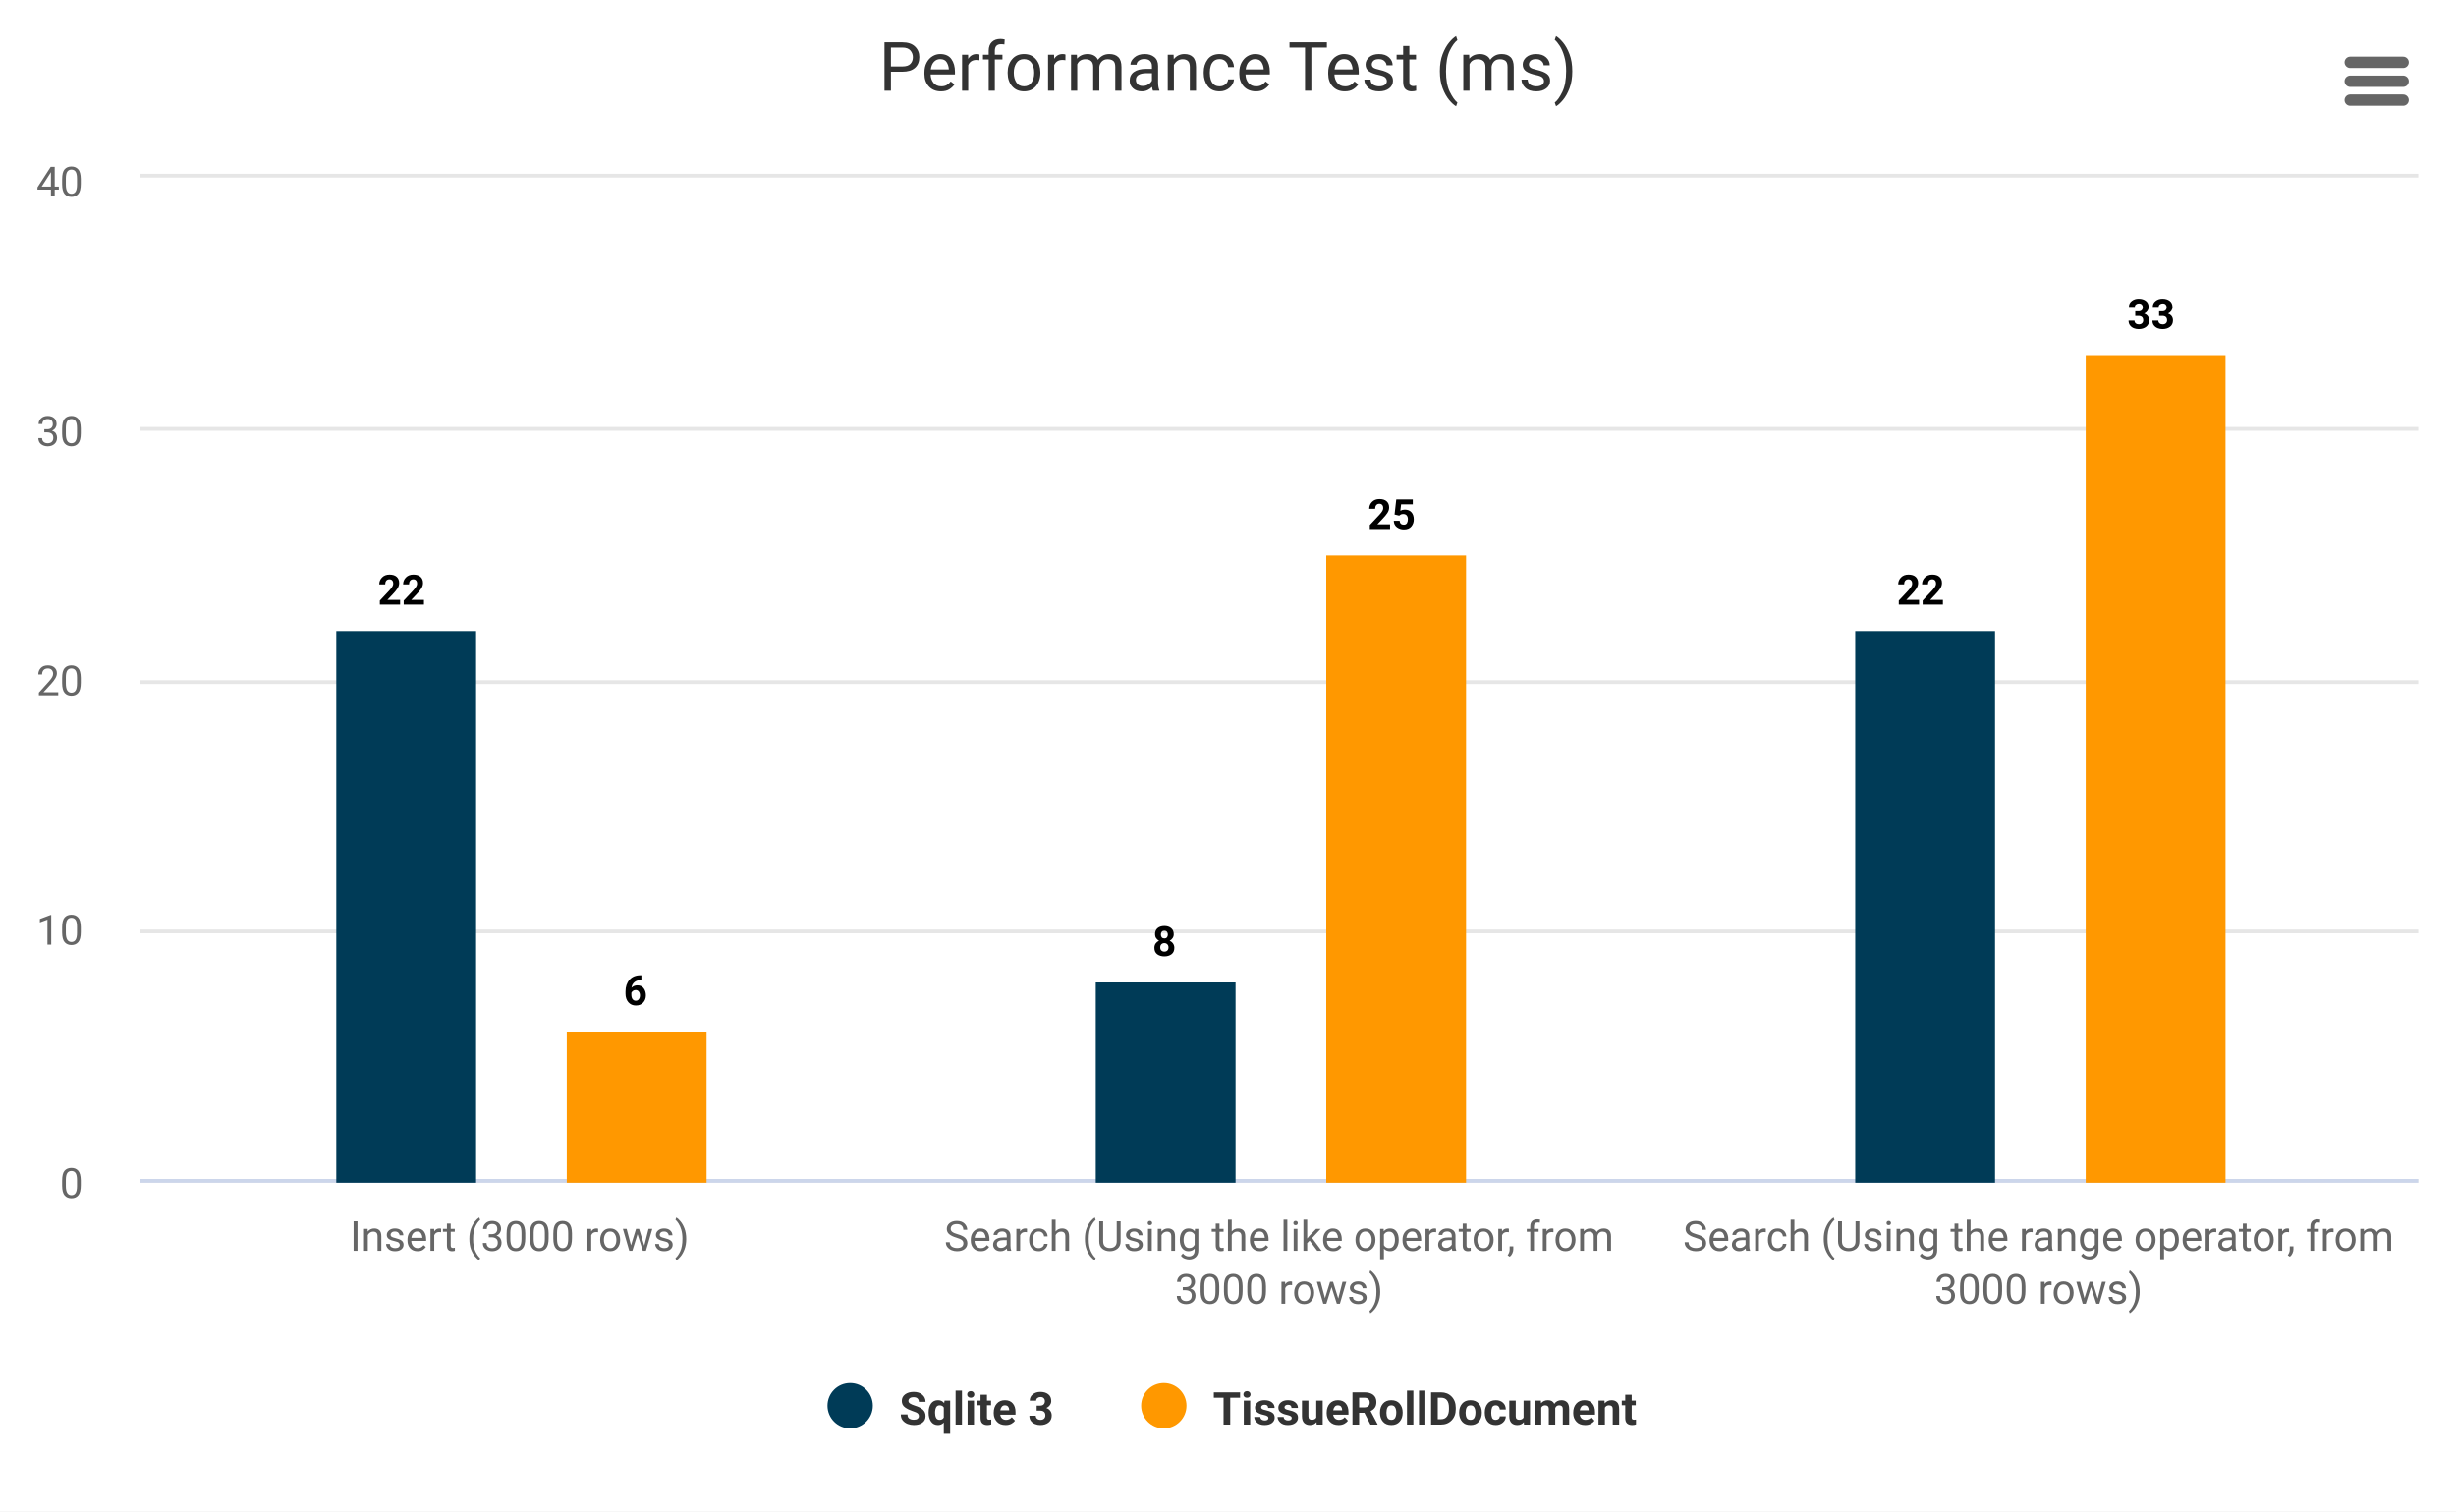
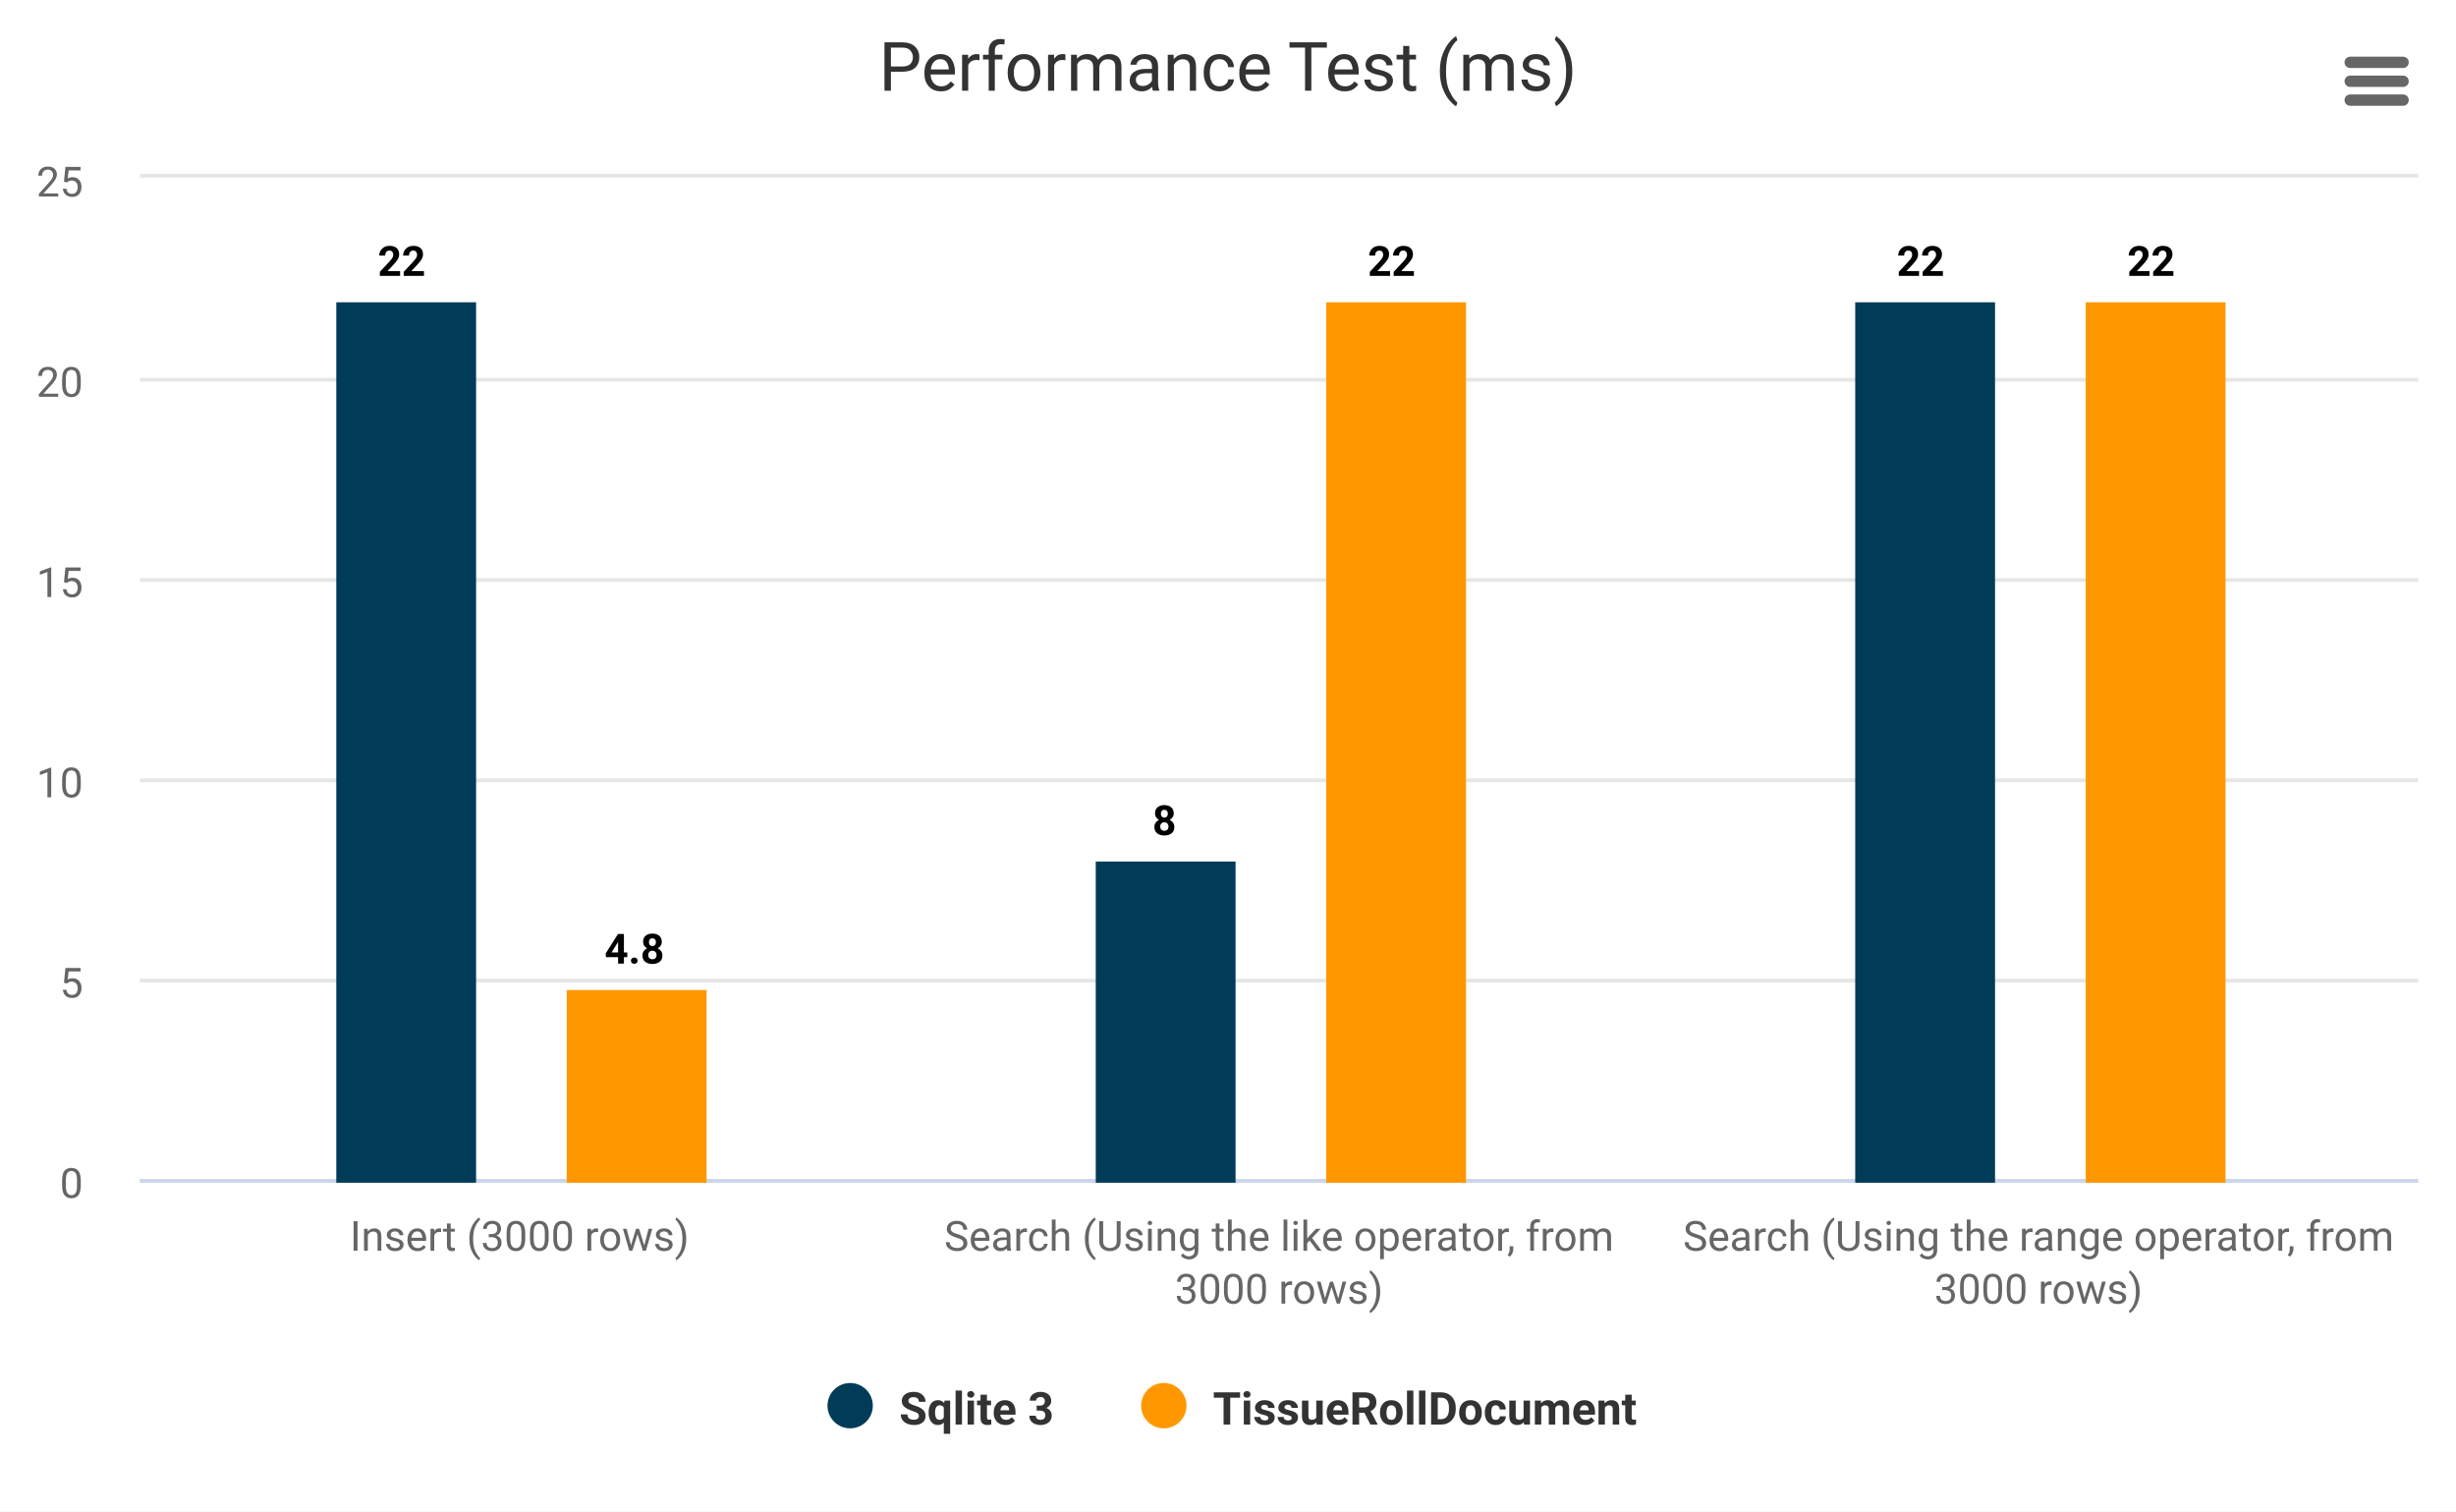
<svg xmlns="http://www.w3.org/2000/svg" version="1.1" style="font-family: Roboto; font-size: 12px;" width="650" height="400" viewBox="0 0 650 400" aria-hidden="false" aria-label="Interactive chart">
  <defs aria-hidden="true">
    <clipPath>
      <rect x="0" y="0" width="603" height="265" fill="none" />
    </clipPath>
    <clipPath>
      <rect x="0" y="0" width="603" height="265" fill="none" />
    </clipPath>
  </defs>
  <rect fill="#ffffff" x="0" y="0" width="650" height="400" rx="0" ry="0" aria-hidden="true" />
  <rect fill="none" x="37" y="47" width="603" height="265" aria-hidden="true" />
  <g data-z-index="0" aria-hidden="true" />
  <rect fill="none" data-z-index="1" x="37" y="47" width="603" height="265" aria-hidden="true" />
  <g data-z-index="1" aria-hidden="true">
    <path fill="none" stroke-dasharray="none" data-z-index="1" d="M 237.5 47 L 237.5 312" opacity="1" />
    <path fill="none" stroke-dasharray="none" data-z-index="1" d="M 438.5 47 L 438.5 312" opacity="1" />
    <path fill="none" stroke-dasharray="none" data-z-index="1" d="M 639.5 47 L 639.5 312" opacity="1" />
    <path fill="none" stroke-dasharray="none" data-z-index="1" d="M 36.5 47 L 36.5 312" opacity="1" />
  </g>
  <g data-z-index="1" aria-hidden="true">
    <path fill="none" stroke="#e6e6e6" stroke-width="1" stroke-dasharray="none" data-z-index="1" d="M 37 312.5 L 640 312.5" opacity="1" />
-     <path fill="none" stroke="#e6e6e6" stroke-width="1" stroke-dasharray="none" data-z-index="1" d="M 37 246.5 L 640 246.5" opacity="1" />
-     <path fill="none" stroke="#e6e6e6" stroke-width="1" stroke-dasharray="none" data-z-index="1" d="M 37 180.5 L 640 180.5" opacity="1" />
-     <path fill="none" stroke="#e6e6e6" stroke-width="1" stroke-dasharray="none" data-z-index="1" d="M 37 113.5 L 640 113.5" opacity="1" />
+     <path fill="none" stroke="#e6e6e6" stroke-width="1" stroke-dasharray="none" data-z-index="1" d="M 37 259.5 L 640 259.5" opacity="1" />
+     <path fill="none" stroke="#e6e6e6" stroke-width="1" stroke-dasharray="none" data-z-index="1" d="M 37 206.5 L 640 206.5" opacity="1" />
+     <path fill="none" stroke="#e6e6e6" stroke-width="1" stroke-dasharray="none" data-z-index="1" d="M 37 153.5 L 640 153.5" opacity="1" />
+     <path fill="none" stroke="#e6e6e6" stroke-width="1" stroke-dasharray="none" data-z-index="1" d="M 37 100.5 L 640 100.5" opacity="1" />
    <path fill="none" stroke="#e6e6e6" stroke-width="1" stroke-dasharray="none" data-z-index="1" d="M 37 46.5 L 640 46.5" opacity="1" />
  </g>
  <g data-z-index="2" aria-hidden="true">
    <path fill="none" stroke="#ccd6eb" stroke-width="1" data-z-index="7" d="M 37 312.5 L 640 312.5" />
  </g>
  <g data-z-index="2" aria-hidden="true">
    <path fill="none" data-z-index="7" d="M 37 47 L 37 312" />
  </g>
  <g data-z-index="3" aria-hidden="false">
-     <g data-z-index="0.1" opacity="1" transform="translate(37,47) scale(1 1)" clip-path="url(#highcharts-737quu6-169-)" style="cursor: pointer; outline: none;" aria-hidden="false" role="region" tabindex="-1" aria-label="Sqlite 3, bar series 1 of 2 with 3 bars.">
-       <rect x="52" y="120" width="37" height="146" fill="#003b57" opacity="1" tabindex="-1" role="img" aria-label="Insert (3000 rows), 22. Sqlite 3." style="outline: none;" />
-       <rect x="253" y="213" width="37" height="53" fill="#003b57" opacity="1" tabindex="-1" role="img" aria-label="Search (Using the like operator, from 3000 rows), 8. Sqlite 3." style="outline: none;" />
-       <rect x="454" y="120" width="37" height="146" fill="rgb(0,59,87)" opacity="1" tabindex="-1" role="img" aria-label="Search (Using the range operator, from 3000 rows), 22. Sqlite 3." style="outline: none;" />
+     <g data-z-index="0.1" opacity="1" transform="translate(37,47) scale(1 1)" clip-path="url(#highcharts-kka6ev9-167-)" style="cursor: pointer; outline: none;" aria-hidden="false" role="region" tabindex="-1" aria-label="Sqlite 3, bar series 1 of 2 with 3 bars.">
+       <rect x="52" y="33" width="37" height="233" fill="#003b57" opacity="1" tabindex="-1" role="img" aria-label="Insert (3000 rows), 22. Sqlite 3." style="outline: none;" />
+       <rect x="253" y="181" width="37" height="85" fill="#003b57" opacity="1" tabindex="-1" role="img" aria-label="Search (Using the like operator, from 3000 rows), 8. Sqlite 3." style="outline: none;" />
+       <rect x="454" y="33" width="37" height="233" fill="#003b57" opacity="1" tabindex="-1" role="img" aria-label="Search (Using the range operator, from 3000 rows), 22. Sqlite 3." style="outline: none;" />
    </g>
    <g data-z-index="0.1" opacity="1" transform="translate(37,47) scale(1 1)" clip-path="none" aria-hidden="true" />
-     <g data-z-index="0.1" opacity="1" transform="translate(37,47) scale(1 1)" clip-path="url(#highcharts-737quu6-169-)" style="cursor: pointer; outline: none;" aria-hidden="false" role="region" tabindex="-1" aria-label="TissueRollDocument, bar series 2 of 2 with 3 bars.">
-       <rect x="113" y="226" width="37" height="40" fill="#ff9800" opacity="1" tabindex="-1" role="img" aria-label="Insert (3000 rows), 6. TissueRollDocument." style="outline: none;" />
-       <rect x="314" y="100" width="37" height="166" fill="#ff9800" opacity="1" tabindex="-1" role="img" aria-label="Search (Using the like operator, from 3000 rows), 25. TissueRollDocument." style="outline: none;" />
-       <rect x="515" y="47" width="37" height="219" fill="rgb(255,152,0)" opacity="1" tabindex="-1" role="img" aria-label="Search (Using the range operator, from 3000 rows), 33. TissueRollDocument." style="outline: none;" />
+     <g data-z-index="0.1" opacity="1" transform="translate(37,47) scale(1 1)" clip-path="url(#highcharts-kka6ev9-167-)" style="cursor: pointer; outline: none;" aria-hidden="false" role="region" tabindex="-1" aria-label="TissueRollDocument, bar series 2 of 2 with 3 bars.">
+       <rect x="113" y="215" width="37" height="51" fill="#ff9800" opacity="1" tabindex="-1" role="img" aria-label="Insert (3000 rows), 4.8. TissueRollDocument." style="outline: none;" />
+       <rect x="314" y="33" width="37" height="233" fill="#ff9800" opacity="1" tabindex="-1" role="img" aria-label="Search (Using the like operator, from 3000 rows), 22. TissueRollDocument." style="outline: none;" />
+       <rect x="515" y="33" width="37" height="233" fill="#ff9800" opacity="1" tabindex="-1" role="img" aria-label="Search (Using the range operator, from 3000 rows), 22. TissueRollDocument." style="outline: none;" />
    </g>
    <g data-z-index="0.1" opacity="1" transform="translate(37,47) scale(1 1)" clip-path="none" aria-hidden="true" />
  </g>
  <g data-z-index="3" aria-hidden="true">
    <g stroke-linecap="round" style="cursor: pointer;" transform="translate(616,10)">
      <rect fill="#ffffff" x="0.5" y="0.5" width="24" height="22" rx="2" ry="2" stroke="none" stroke-width="1" />
      <path fill="#666666" d="M 6 6.5 L 20 6.5 M 6 11.5 L 20 11.5 M 6 16.5 L 20 16.5" data-z-index="1" stroke="#666666" stroke-width="3" />
      <text font-family="Roboto-Regular,Roboto" x="0" data-z-index="1" y="15.5" style="color: rgb(51, 51, 51); font-weight: normal; fill: rgb(51, 51, 51);" />
    </g>
  </g>
  <text font-family="Roboto-Regular,Roboto" x="325" text-anchor="middle" data-z-index="4" style="color: rgb(51, 51, 51); font-size: 18px; fill: rgb(51, 51, 51);" y="24" aria-hidden="true">Performance Test (ms)</text>
  <text font-family="Roboto-Regular,Roboto" x="325" text-anchor="middle" data-z-index="4" style="color: rgb(102, 102, 102); fill: rgb(102, 102, 102);" y="46" aria-hidden="true" />
  <text font-family="Roboto-Regular,Roboto" x="10" text-anchor="start" data-z-index="4" style="color: rgb(102, 102, 102); fill: rgb(102, 102, 102);" y="397" aria-hidden="true" />
  <g data-z-index="6" opacity="1" transform="translate(37,47) scale(1 1)" aria-hidden="true" style="cursor: pointer;">
-     <g data-z-index="1" style="cursor: pointer;" transform="translate(58,97)">
+     <g data-z-index="1" style="cursor: pointer;" transform="translate(58,10)">
      <text font-family="Roboto-Regular,Roboto" x="5" data-z-index="1" y="16" style="color: rgb(0, 0, 0); font-size: 11px; font-weight: bold; fill: rgb(0, 0, 0);">22</text>
    </g>
-     <g data-z-index="1" style="cursor: pointer;" transform="translate(263,190)">
+     <g data-z-index="1" style="cursor: pointer;" transform="translate(263,158)">
      <text font-family="Roboto-Regular,Roboto" x="5" data-z-index="1" y="16" style="color: rgb(0, 0, 0); font-size: 11px; font-weight: bold; fill: rgb(0, 0, 0);">8</text>
    </g>
-     <g data-z-index="1" transform="translate(460,97)" style="cursor: pointer;">
+     <g data-z-index="1" transform="translate(460,10)" style="cursor: pointer;">
      <text font-family="Roboto-Regular,Roboto" x="5" data-z-index="1" y="16" style="color: rgb(0, 0, 0); font-size: 11px; font-weight: bold; fill: rgb(0, 0, 0);">22</text>
    </g>
  </g>
  <g data-z-index="6" opacity="1" transform="translate(37,47) scale(1 1)" aria-hidden="true" style="cursor: pointer;">
-     <g data-z-index="1" transform="translate(123,203)" style="cursor: pointer;">
-       <text font-family="Roboto-Regular,Roboto" x="5" data-z-index="1" y="16" style="color: rgb(0, 0, 0); font-size: 11px; font-weight: bold; fill: rgb(0, 0, 0);">6</text>
+     <g data-z-index="1" style="cursor: pointer;" transform="translate(118,192)">
+       <text font-family="Roboto-Regular,Roboto" x="5" data-z-index="1" y="16" style="color: rgb(0, 0, 0); font-size: 11px; font-weight: bold; fill: rgb(0, 0, 0);">4.8</text>
    </g>
-     <g data-z-index="1" transform="translate(320,77)" style="cursor: pointer;">
-       <text font-family="Roboto-Regular,Roboto" x="5" data-z-index="1" y="16" style="color: rgb(0, 0, 0); font-size: 11px; font-weight: bold; fill: rgb(0, 0, 0);">25</text>
+     <g data-z-index="1" transform="translate(320,10)" style="cursor: pointer;">
+       <text font-family="Roboto-Regular,Roboto" x="5" data-z-index="1" y="16" style="color: rgb(0, 0, 0); font-size: 11px; font-weight: bold; fill: rgb(0, 0, 0);">22</text>
    </g>
-     <g data-z-index="1" transform="translate(521,24)" style="cursor: pointer;">
-       <text font-family="Roboto-Regular,Roboto" x="5" data-z-index="1" y="16" style="color: rgb(0, 0, 0); font-size: 11px; font-weight: bold; fill: rgb(0, 0, 0);">33</text>
+     <g data-z-index="1" transform="translate(521,10)" style="cursor: pointer;">
+       <text font-family="Roboto-Regular,Roboto" x="5" data-z-index="1" y="16" style="color: rgb(0, 0, 0); font-size: 11px; font-weight: bold; fill: rgb(0, 0, 0);">22</text>
    </g>
  </g>
  <g data-z-index="7" aria-hidden="true" transform="translate(209,359)">
    <rect fill="none" rx="0" ry="0" x="0" y="0" width="232" height="26" />
    <g data-z-index="1">
      <g>
        <g data-z-index="1" transform="translate(8,3)">
          <text font-family="Roboto-Regular,Roboto" x="21" text-anchor="start" data-z-index="2" y="15" style="color: rgb(51, 51, 51); cursor: pointer; font-size: 12px; font-weight: bold; fill: rgb(51, 51, 51);">Sqlite 3</text>
          <rect x="2" y="4" width="12" height="12" fill="#003b57" rx="6" ry="6" data-z-index="3" />
        </g>
        <g data-z-index="1" transform="translate(91.01172,3)">
          <text font-family="Roboto-Regular,Roboto" x="21" y="15" text-anchor="start" data-z-index="2" style="color: rgb(51, 51, 51); cursor: pointer; font-size: 12px; font-weight: bold; fill: rgb(51, 51, 51);">TissueRollDocument</text>
          <rect x="2" y="4" width="12" height="12" fill="#ff9800" rx="6" ry="6" data-z-index="3" />
        </g>
      </g>
    </g>
  </g>
  <g data-z-index="7" aria-hidden="true">
    <text font-family="Roboto-Regular,Roboto" x="137.5" style="color: rgb(102, 102, 102); cursor: default; font-size: 11px; fill: rgb(102, 102, 102);" text-anchor="middle" transform="translate(0,0)" y="331" opacity="1">Insert (3000 rows)</text>
    <text font-family="Roboto-Regular,Roboto" x="338.5" style="color: rgb(102, 102, 102); cursor: default; font-size: 11px; fill: rgb(102, 102, 102);" text-anchor="middle" transform="translate(0,0)" y="331" opacity="1">Search (Using the like operator, from<tspan dy="14" x="338.5">​</tspan>3000 rows)</text>
    <text font-family="Roboto-Regular,Roboto" x="539.5" style="color: rgb(102, 102, 102); cursor: default; font-size: 11px; fill: rgb(102, 102, 102);" text-anchor="middle" transform="translate(0,0)" y="331" opacity="1">Search (Using the range operator, from<tspan dy="14" x="539.5">​</tspan>3000 rows)</text>
  </g>
  <g data-z-index="7" aria-hidden="true">
    <text font-family="Roboto-Regular,Roboto" x="22" style="color: rgb(102, 102, 102); cursor: default; font-size: 11px; fill: rgb(102, 102, 102);" text-anchor="end" transform="translate(0,0)" y="317" opacity="1">0</text>
-     <text font-family="Roboto-Regular,Roboto" x="22" style="color: rgb(102, 102, 102); cursor: default; font-size: 11px; fill: rgb(102, 102, 102);" text-anchor="end" transform="translate(0,0)" y="250" opacity="1">10</text>
-     <text font-family="Roboto-Regular,Roboto" x="22" text-anchor="end" transform="translate(0,0)" style="color: rgb(102, 102, 102); cursor: default; font-size: 11px; fill: rgb(102, 102, 102);" y="184" opacity="1">20</text>
-     <text font-family="Roboto-Regular,Roboto" x="22" text-anchor="end" transform="translate(0,0)" y="118" opacity="1" style="color: rgb(102, 102, 102); cursor: default; font-size: 11px; fill: rgb(102, 102, 102);">30</text>
-     <text font-family="Roboto-Regular,Roboto" x="22" text-anchor="end" transform="translate(0,0)" y="52" opacity="1" style="color: rgb(102, 102, 102); cursor: default; font-size: 11px; fill: rgb(102, 102, 102);">40</text>
+     <text font-family="Roboto-Regular,Roboto" x="22" style="color: rgb(102, 102, 102); cursor: default; font-size: 11px; fill: rgb(102, 102, 102);" text-anchor="end" transform="translate(0,0)" y="264" opacity="1">5</text>
+     <text font-family="Roboto-Regular,Roboto" x="22" style="color: rgb(102, 102, 102); cursor: default; font-size: 11px; fill: rgb(102, 102, 102);" text-anchor="end" transform="translate(0,0)" y="211" opacity="1">10</text>
+     <text font-family="Roboto-Regular,Roboto" x="22" text-anchor="end" transform="translate(0,0)" style="color: rgb(102, 102, 102); cursor: default; font-size: 11px; fill: rgb(102, 102, 102);" y="158" opacity="1">15</text>
+     <text font-family="Roboto-Regular,Roboto" x="22" text-anchor="end" transform="translate(0,0)" style="color: rgb(102, 102, 102); cursor: default; font-size: 11px; fill: rgb(102, 102, 102);" y="105" opacity="1">20</text>
+     <text font-family="Roboto-Regular,Roboto" x="22" text-anchor="end" transform="translate(0,0)" style="color: rgb(102, 102, 102); cursor: default; font-size: 11px; fill: rgb(102, 102, 102);" y="52" opacity="1">25</text>
  </g>
</svg>
